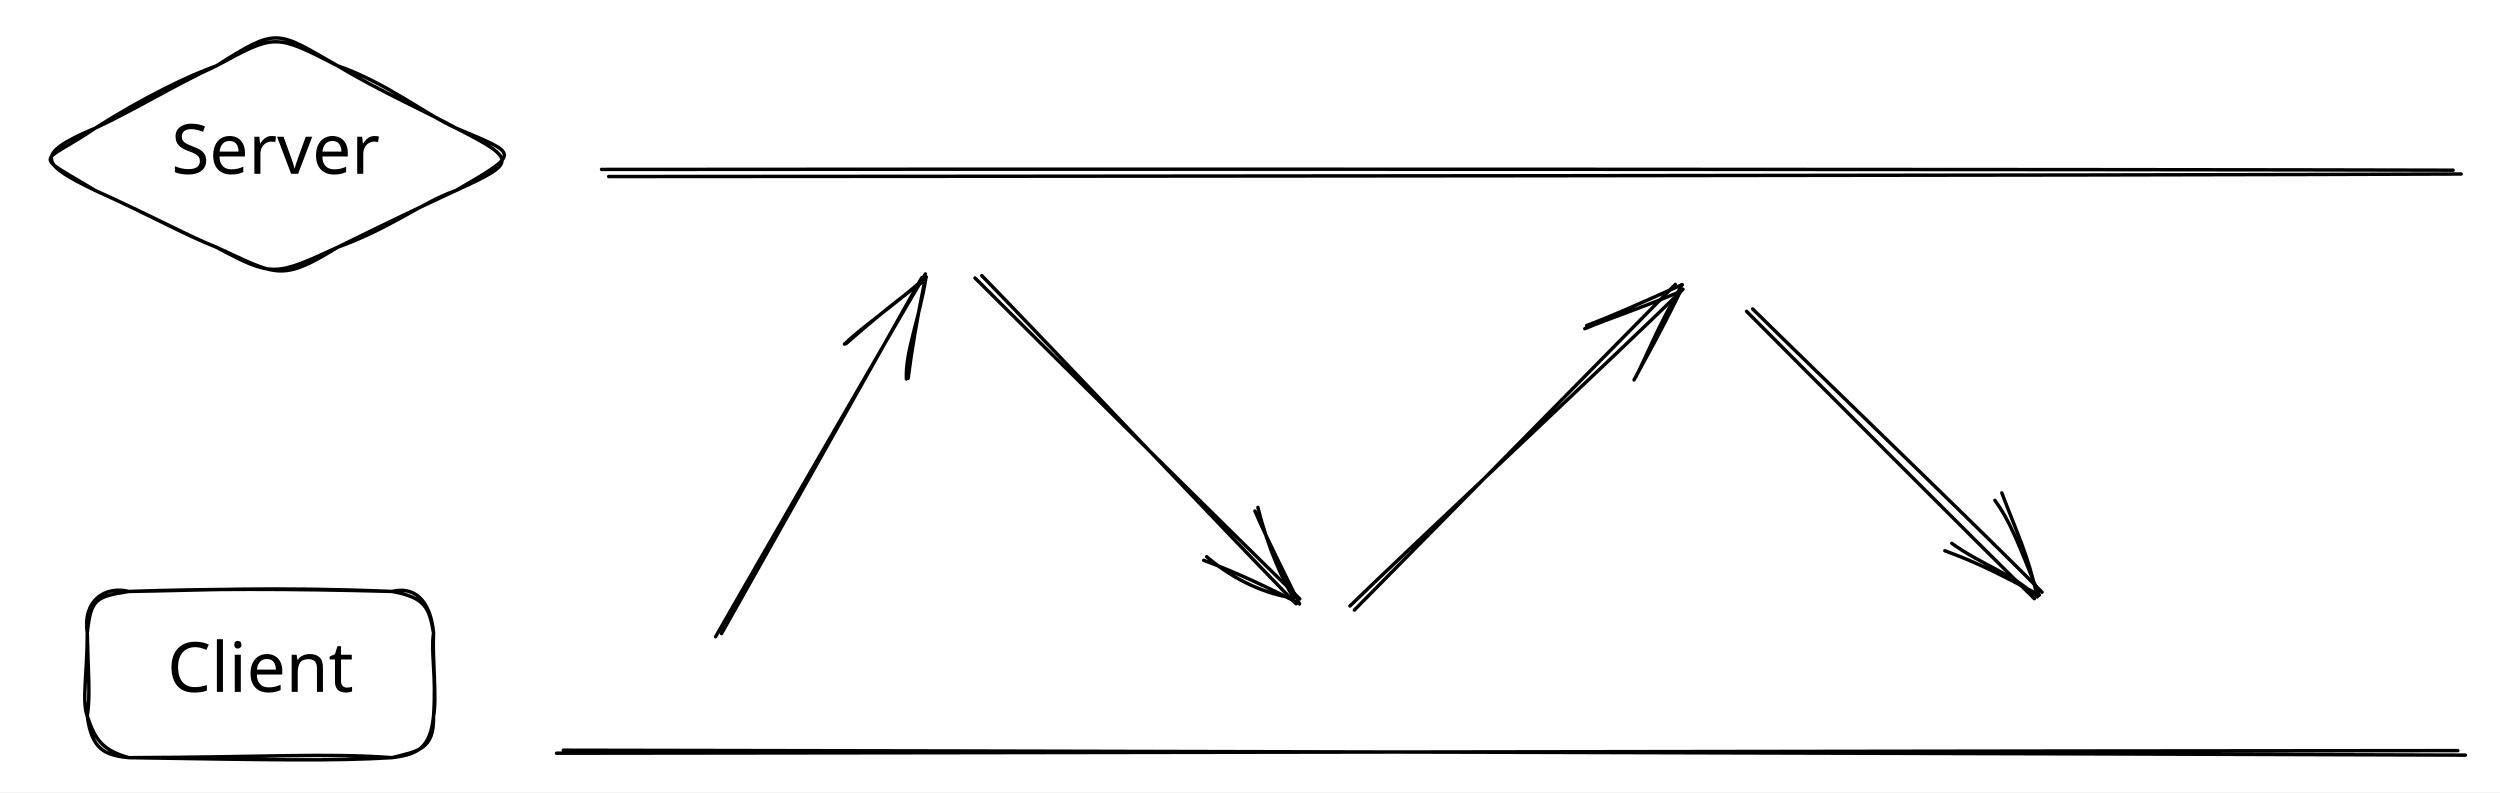
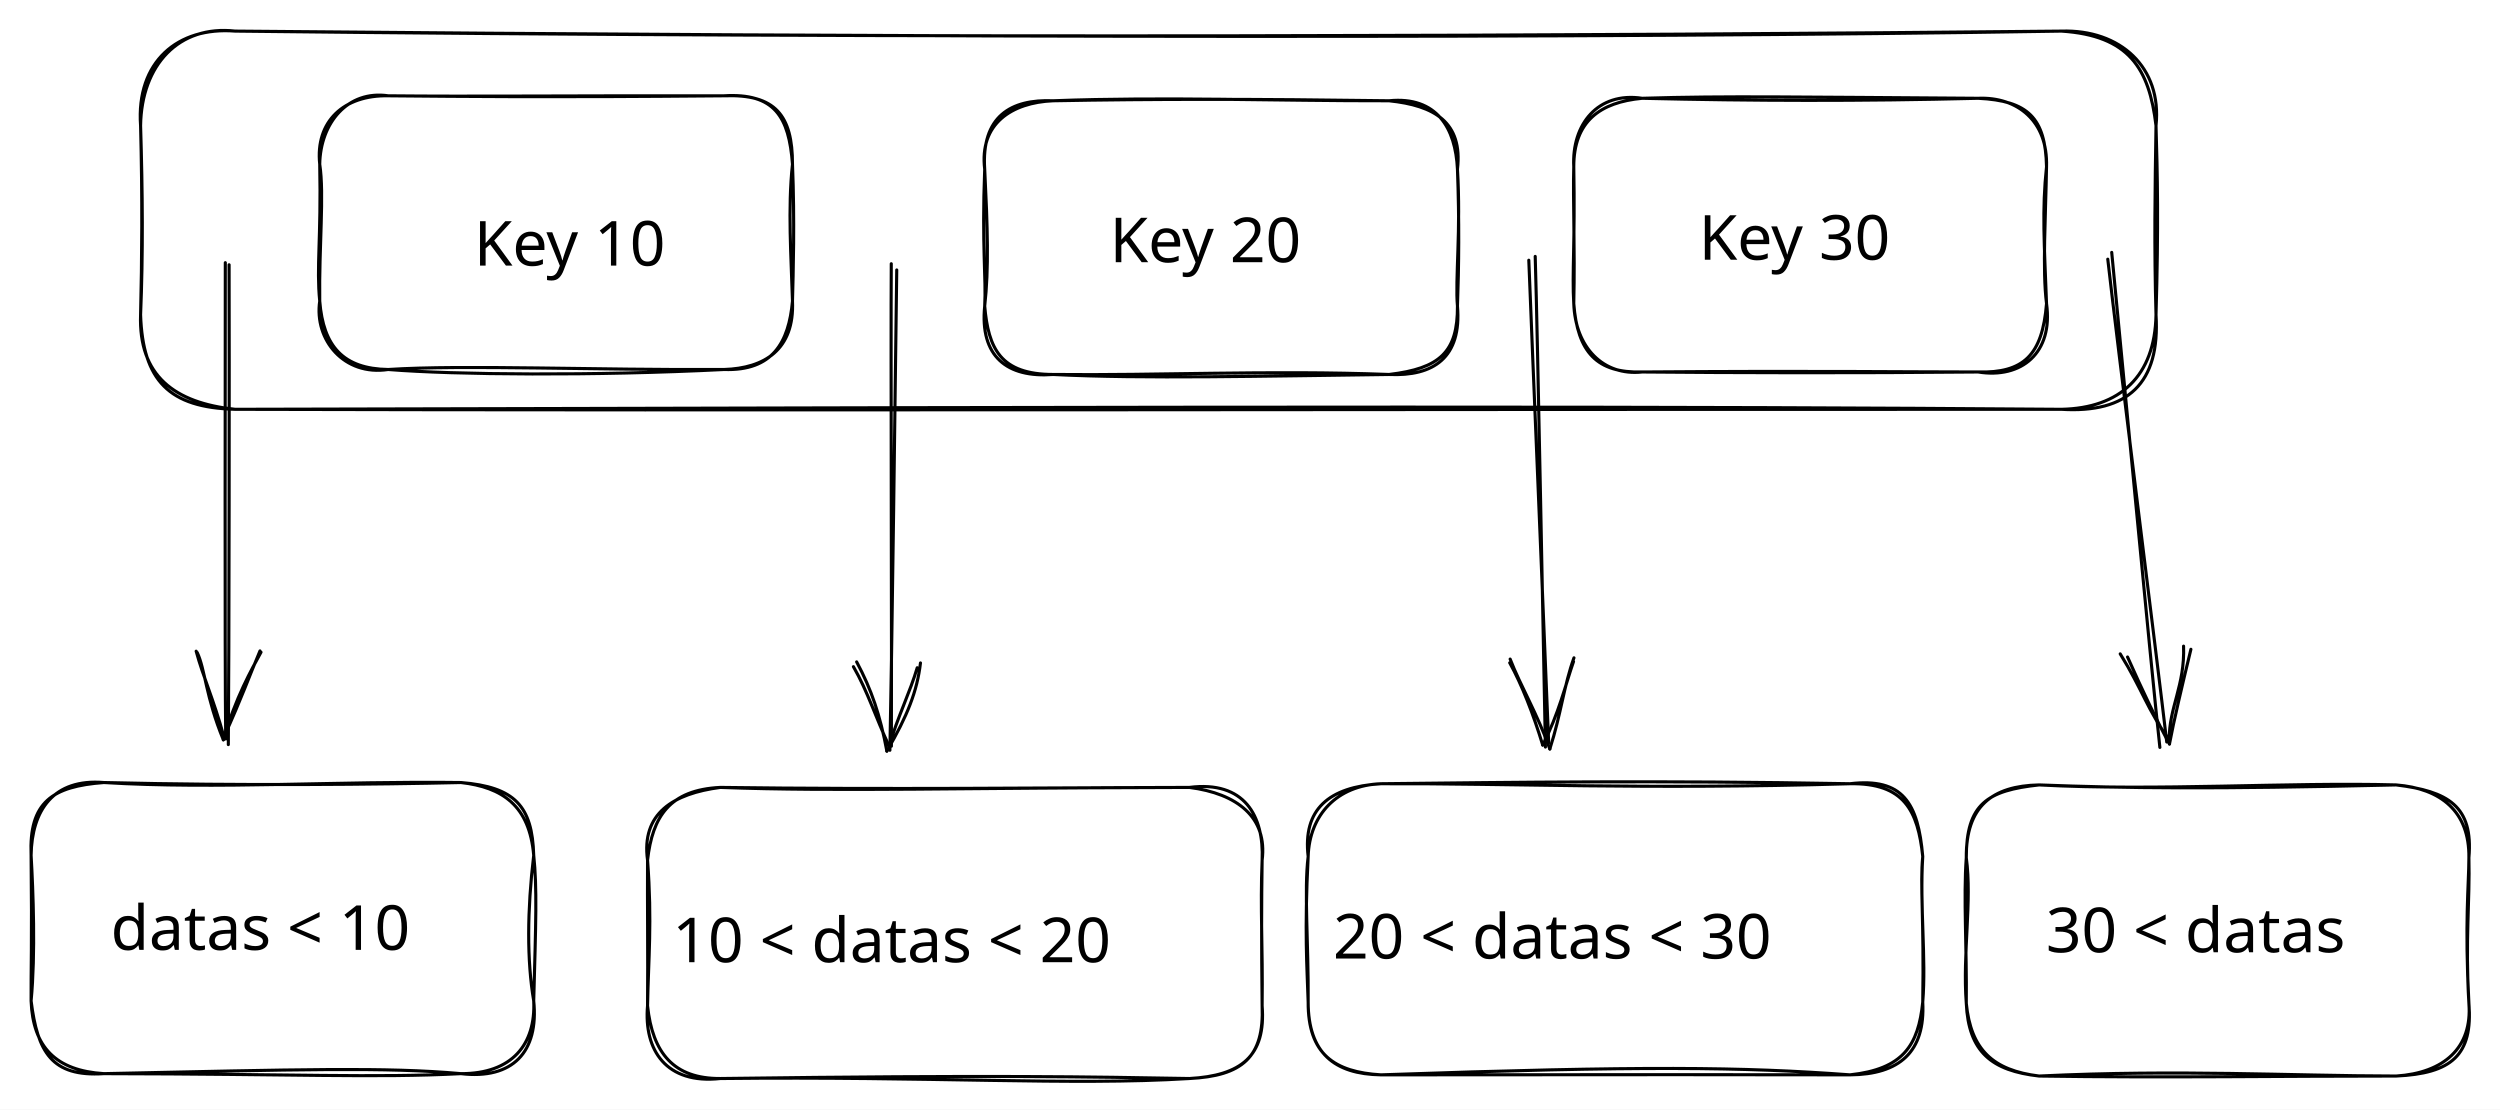
- <svg xmlns="http://www.w3.org/2000/svg" version="1.1" viewBox="0 0 721.959 228.8" width="721.959" height="228.8">
+ <svg xmlns="http://www.w3.org/2000/svg" version="1.1" viewBox="0 0 803.8 356.768" width="803.8" height="356.768">
  
-   eyJ2ZXJzaW9uIjoiMSIsImVuY29kaW5nIjoiYnN0cmluZyIsImNvbXByZXNzZWQiOnRydWUsImVuY29kZWQiOiJ4nO2aXVPbOFx1MDAxNIbv+Vx1MDAxNUx6W1J9f/SOhrDLdoF0w5ZOdzpcdTAwMWQnXHUwMDE2iYljXHUwMDFiW4SEXHUwMDBl/31lXHUwMDEzXCLbsSlZXHUwMDEymp3Bw0AsXHUwMDFkWcc676MjKfzY2d1t6FmkXHUwMDFh73dcdTAwMWJq2nd8z42dm8bbtHyi4sRcdTAwMGJcdTAwMDNThbL7JLyO+5nlUOsoef/unVx1MDAxM0XNgad7YThq9sPxfTPlq7FcbnRiXGb/Mfe7uz+y37mOYtXXTjDwVdYgq7J9QYjLpSdhkPVcdTAwMGKRpFx1MDAxY2NI6MLCS1x1MDAwZUx/Wrmm+sLxXHUwMDEzZWvSokZn/5gn7XNyLk+m6lTij+f6aGi7vfB8v6tn/v1bOf3hdZxzKtFxOFLnnquHae+l8kW7JDSjZlvF4fVgXHUwMDE4qCQptFx0I6fv6VlaXHUwMDA2wKL0flx1MDAxNN7v2pKpuSOSNLGUkmHMhVx1MDAwNFxm2fdNXHUwMDFmQFx1MDAwMG1cblx1MDAwMFx1MDAwMFx1MDAxNFx1MDAxOFx1MDAwMkqYLDnWXG79ME5cdTAwMWR7XHUwMDAzssu61nP6o4HxL3BcdTAwMTc2OnaCJHJiXHUwMDEzMWt38/DKOVeHylx1MDAxYlxmddq9sP2pbOBcdTAwMTFjXHUwMDA0cEStm2kn0ZGbaeBbfmRcdTAwMDJ3PjJcdTAwMGaisLLA85I7625q3y7LKS+pgqy0mtp3yGnAbbUuw3Fnysd/hlx1MDAwM9SejjiTrcbC7m7+yfp5XHUwMDFkuc69pCDjXHUwMDFjcEwopcDK0veCkalcZq5935aF/ZFV4U7uRZbkX/Azp3xZK3xhVC+JUf+TdV/9zluue1xuWVH3Rdmb2peRPWXLqkesrHpKpYTGWbiC6lx1MDAwYpJZkvc6XHUwMDE1aENcdTAwMWRcdTAwMDa6692mo41AofTQXHUwMDE5e/6sXHUwMDEwrUyaZnhavldcdTAwMTiZnpMo02c2XHSLgvW+71xyUvE2+qaBilx1MDAwYrrWnkkoXHUwMDBig7Hnuvkpv29cXHDMM+Ojp8zUYexccrzA8c+KXHUwMDFlPlxumus54zBwK7NcZmZ1sEHCXHUwMDE5gphK+GTakmTSPdZcdTAwMWZcdTAwMDP6OTl0h4CcqfZsuu20XHUwMDExLpso5Vx0IcBcdTAwMDGGpSyDXGJtplx1MDAxOEGKqMhw3FxcmsG1niz44yCbXHUwMDFhJFx1MDAxNpJcdTAwMTFB8FJcdTAwMTJcIlx1MDAxY1CzPHheXHUwMDBlQpvKQbODK3ny2+no+1fVO2BTl15cdTAwMWTrq1x1MDAxNXOQMPPjpnNcdTAwMTBcdTAwMDSkjlx1MDAwYjP/mHFH6OlJqPqlt1x1MDAxY1x1MDAwYlqbZjIqXHUwMDE4r5PquqlgZJmC5SxcdTAwMDRcclxulFx1MDAxMcz5y6ShXHUwMDE1Rfi8NNRV8SSfU14gXHL9ZCovp6G5h4+ylnlcXMFcdTAwMWGpTUGYYCbMdCafjFx1MDAxYeiekNvR0cVfXHUwMDFmXHUwMDEw6rXCXHUwMDFi5e65e9uOmpFtXHUwMDExplwiamJzbFFMa3peoFx1MDAwNsqkYUSJ2XqiVdZ7/ynDPMZcdTAwMWaDMjcjrcBfop1Yf/BcdTAwMDLXXHUwMDBiXHUwMDA25SYqcGtqfCfRrXA89rRxo1x1MDAxM3qBLltkz92P4/BmqFx1MDAxY7fiybV1Ufq4Ykq1n3bt+Gc3i8/f3lZa11x1MDAwNrTUeif/d1VgKS9cdTAwMTc+XHUwMDAwK5lgJldAa/AzYEfOp97ZLDra2/9cIr6O/z6Dt97wbOuBxaBJzCgjYkhYPpeg6KVyIyWyaaZHyalJSFx1MDAxMvOKXHUwMDA141x1MDAxMr9EUmCW9cji8yv4pVx1MDAwNuBXfpesa1x1MDAwM1pq/SR+ndTlyoyLyoWLTVx1MDAxZsZcXFx1MDAxMoBWIPi6N92b6S+dIJK/f+90ribkssu2nmDOmtyMs+BcXFwiM2vZVdT9XHUwMDExi2gyXHUwMDAzJuNcdTAwMTBcdTAwMGLza4NHLLIpqEBcdTAwMThgSkzIsVx1MDAxZPZcdTAwMDXAXHUwMDEw4Kahhkhm9lx1MDAxY4gynvNmflx1MDAwMsMkpMZg43u+R4lcdTAwMTb4f0x0mZX1Ql1cdTAwMTfk9Npbju+6MGe1XHUwMDA3qURcdTAwMTDDyCpcdTAwMGLrjyM8iPb3f2NcdTAwMDedky/H8jZsn05Otp1yTuEjXHUwMDBia1xmSUY5YCZcdTAwMDRcdTAwMTTSzVx1MDAxZOxIXFzsqGKZXW/y8OWCXHUwMDEwUlx1MDAxMPHML1x1MDAxN55cdDk3orFD/Fxuec6gNoCVlWtDvH4pXHUwMDBlXHUwMDExXHUwMDEzkq1wTNVWuodcdTAwMGUnV59cdTAwMGXh+Vx1MDAxZkCrSzZ2j7ZcdTAwMWRxwez9feqGhVx1MDAwM1JS8mStUKf9XGLCXHREXHUwMDEwgoq1d9FcdTAwMDSIpcNaszdcdTAwMDCEmJ9fupnmkHPrwCvVRXCrg5xee0vxXVx1MDAxN9a8foHOsKRU0tx/XHUwMDA3/IxrXHUwMDEy608oXHUwMDAxrc+n6HJcdTAwMDCR3z7El/62cy05eWSLjVx1MDAxMXmpLbbATZjGXHUwMDE4mtmU0MojsnqTOebCbCPM+u5cdTAwMTfnbspy24tXynNcdTAwMDa1XHUwMDAxrKysg3xn/vyGXHUwMDEzRV1tRn9cdTAwMTFFXHUwMDEzbs+dn/rbl2xMPHXzYVmOby6yKz1Mz0KdXHUwMDEyqjJJ3O3c/Vx1MDAwYlx1MDAxY1x1MDAxYe06In0=
+   eyJ2ZXJzaW9uIjoiMSIsImVuY29kaW5nIjoiYnN0cmluZyIsImNvbXByZXNzZWQiOnRydWUsImVuY29kZWQiOiJ4nN1ba1Piylx1MDAxNv3ur7A4X4ecfj+m7lx1MDAxN1+MOuqgeHD01ikrQoRIJFx1MDAxOVxiXCKemv9+d0eGXHUwMDA0QpCH8WRurFJIJ+lO91p7r713+8/W9nYpXHUwMDFjXHUwMDA1Tunzdsl5btie2+zZw9Inc/7J6fVdv1x1MDAwYk0k+t73XHUwMDA3vUZ0ZTtcZoP+5z//tIPAarnhne93rIb/+Hqb4zmPTjfsw4X/he/b2/9Ev1x1MDAxM1x1MDAxZPWcRmh3W55cdTAwMTPdXHUwMDEwNcV9MTl78szvRt1ixFx1MDAxMEGEaTG5wu3vQ3eh04Tme9vrO3GLOVU6vevcXFx+b4y8mmf/XHUwMDE4NMs35HBYjnu9dz2vXHUwMDE2jrzXl7JcdTAwMWLtQS8xpn7Y8zvOldtcZtum95nzk/v6PkxafFfPXHUwMDFmtNpdp9+fusdcdTAwMGbshlx1MDAxYo6it0CTs6+T8Hk7PvNsZltRiyCEMCFIXCKKXHSfNEdcdTAwMGZcdTAwMTDcXHUwMDEy0IxcdTAwMDRGlGMuyMzI9nzP75mR/YGiI1x1MDAxZdud3ei0YIDd5uSasGd3+4Hdg1x1MDAxNYuvXHUwMDFijt9ZMDU513bcVjs0/Vx1MDAxM5zZv1x1MDAxM61cdTAwMDTGXHUwMDAycVxma1x1MDAxNd9telxyjppcdTAwMTEo/k7OVbc5nqtfKIlxQsdnfsbjN9dcdTAwMWbM4iuJscTaPz626/fV6p5/1WO3x1fNOm+dupN3nFx1MDAwMqTd6/nD0qTl5/hTPNBB0LRfUYaFVJRwrVx1MDAxMKzOpN1zu1x1MDAxZGjsXHUwMDBlPC8+5zc6MTC3XHUwMDEyb7JcdTAwMWEhYDKzXHUwMDE4QaFccmst1NKEQI2Du5HaP3v2OnX8MsLqoKpcdTAwMGWLTlxiypClXHUwMDAwcEwpolJ0UMKiWmupXHUwMDA0lUJzmlx1MDAxYlx1MDAxYjAnaTYoNYt+RThTWCuWN/hcdTAwMTfBXHUwMDEzI430e8EzdJ7Ducjk2baaU4Kpkokpe1x1MDAwYpr+eT182T3Z2TnZuzy/4rtHXHUwMDE3ra9nhYemRlx1MDAxMfo0VVx1MDAxYawlY1PYJCQ/NFxullx1MDAwNmOCXHUwMDFhYzBcbqXBQiTt+NtgnILJSqhcdTAwMTNIXHUwMDExtlx1MDAwMurixfW7Yc19MfObsKrmbMV+dL3R1PpEcITp+eqMYIWSM9h3oM9cYn5q6upcdTAwMWTPbVx1MDAxOcCWPOd+XHUwMDFhyaFcdTAwMGKaZ9JcdTAwMWP6QdzagN5teFxc76g5+1x1MDAxNn7Pbbld27ucXHUwMDFlyUJcdTAwMTK9+pg5LOI4k0SEMPNDlyfRlVxmrodcdTAwMGZcdTAwMDNxp2vDZ7nz8HR/+2O38CTCeJHgIVxm5cZcIpBSilGGlVx1MDAwMuzCXHUwMDBmccp4XHUwMDBlsTBnUzSnKauPKVZcdTAwMTHR0FxuTEubfbKR2VeaaraK2U/Mq91cdTAwMGJ33W7T7bZmb3G6zYxcdTAwMTbP7od7/uOjXHUwMDFiwjCqvttccmeviJ67Y6DfduxcdTAwMTSP4MnJtlmOXHUwMDA05onTOi/+tFx1MDAxZIMo+jL5/PenuVeXXHUwMDE3LrU50otcdTAwMWM/cyv5dy1cdTAwMTnH6OzJXHTNmVx1MDAwNq1cZp4kXHUwMDA23ls079uiUqn17/jh3uGFXHUwMDEznldcdTAwMWNqd4pOc5LwQuZcdTAwMGWGZFx1MDAxNu3fXbqJzJhlwnFNLW50JOeKaypTrlx1MDAxNODBJcFI5Vx1MDAxZdUsZLjgXHTnlpOwo1x1MDAwYrBKXHTFmqzgksiXXY8/np3cXHUwMDFjf1x0TvnXL5Whi/Zcbo9VSadcdTAwMDEzjVxclmOUMc//pIVcdTAwMWSEfZhjStkqYcb6ylx1MDAwZVx0gelcbrDbTNlB73Z/+z9cdTAwMDVRd4nRrKfwwPpk80lqTVhSNrzFp/bN/Sn9Udu/v2tVhXqQI3F4c1F0PnHCLWaIXHUwMDAxqOVArpk4iWGLXHUwMDAz0lx1MDAwNMNMXHSuZH7ssoQmWCFccrJcdTAwMWFMXHUwMDE5SoB6XHUwMDA1sSexJIJcdTAwMGKxWYi/mdbToGTWXHUwMDBitpbWeokhj5O6XHUwMDExWUq7o/bo6vSi7p51XHUwMDFjclkpf7dl9SqRWSu17CBcbl+irFxyVlx1MDAxNCPOhIpdamRcdTAwMDFcdTAwMWFcdTAwMDPzimVkXHUwMDExLFx1MDAxNcFCIGHkXHUwMDE5Ts3Kb6Uys1x1MDAwMWaOfCUm5tl+m2qMXGKlYnk7s3iVXHUwMDBiamdcdTAwMThcdTAwMTNcdTAwMTY2XHUwMDEzLDRcdTAwMDN6kFimvCpOZUmgj1x1MDAxNJRzoXSikvDuhkbLzVx1MDAxNSdAhVx1MDAwMVTyV5yTe+bk0Vx1MDAxN/ubKXSukUdf1YqtpWfBXFxnXHUwMDEzg4KkJkosXHUwMDFmfLlVXa0+4Fxu2aeHiO1cXPjDgJ1cdTAwMTaeXHUwMDE4YHlcZjHAaVFcdTAwMTBzXGbNKlphaVhcdTAwMTKuXHUwMDEw4yDyZ1x1MDAwN/aOxJDL6VtuSEo4Jitgf319S8FcdTAwMWGIXHUwMDE1YLiZvsVcYuTkL1lJXG4hcmeHtL5cdTAwMTdcIlx1MDAwYqpcdTAwMDKmLIhcdTAwMTlDy3uhYPR06YZcdTAwMGb62GaP3y/qJ99C/PRSdLJxINt8y/5asZJWwkXhZFx06d8pWXFCXHUwMDA1NyTI288s9Fx1MDAwNFxck9wzXHUwMDFiWIkscDKiMVx1MDAwMJQsX0x9ON6rX5/SwVNlxyf46ctTQ3aDwmNTs+xiKiHY0tBcYtpcdTAwMTWDi8gxIyfnXHUwMDA0XvOyXHUwMDFjSJo0xyrAXFzfXHQwpfkqNf3NnIApXHUwMDFhXHUwMDE1w/aPR7K+yacok1VcdTAwMTDaY7ZKXHUwMDA1S9Z37e7gaI9dd1x1MDAxOLvd21x1MDAwYoa77l9FJ5WcKfxcdTAwMWFcdTAwMTNvUttEMsFcdTAwMTVB//qmXHUwMDA0rFx1MDAwNUVcblTuZuWpXHJDXHR9M9hcdTAwMGaq/s2gglx1MDAxYpJcdTAwMTL3/GW/3l0ulPi06Lk5b/UhnK1iXHUwMDE21nJMhPIsXG5hQFx1MDAxMVx1MDAxOOZknPTmXoqGd3R5zNvXrVx1MDAxM9a7OqLll87Lj8KTSLGINIBcZqOKZNo1wTOQXCJUXHUwMDAzq5BmuXFKzqFU2jdR40C11Fx1MDAxZlx1MDAxM6BAoPyBXHR441x1MDAxMWhhfFx1MDAxM1038U6yXHUwMDBiWVxuUURcdTAwMDSWy+8lXWy8isopoi1pXCJcdTAwMTHCKcNSy2lOUW1BhIKpxFx1MDAwNNCcZz5MWFx1MDAxNElcdTAwMDV6jkNQJGBIaYphzqNcdTAwMTSFwlx1MDAxMIwzTnFqY6mQXHUwMDE4XHUwMDA2SslmTmzDvLtEKJHMWz/vnpVdXyyAtuPUOdhDQU16UDCKKVx1MDAwMT+VuGicgmfTMlx1MDAwNKfffamM/33Nrlx1MDAxZoxcdTAwMWWvW9f18rmLrqvlfvnrvDGVkVx1MDAwNZabKlwihURcdTAwMTgpXHUwMDA0s5ZcdTAwMWVVqjCQXHUwMDFh1e+U88+EtjnSoI5cdTAwMWa3lfy7Xq5cdTAwMDVn71xyhkh2tb3Bi1x1MDAxN7mgXHUwMDA2XHUwMDBlcFx1MDAxZKVaXHUwMDA0okRipqZ1uNli8kFcdTAwMDbuXVx1MDAxMv6mZoTY76vSl1DTYFx1MDAxN1TuXHT/5P6UWV5ITjRY8OXF9POO+FY/dDqqemJ/e7q5vFV/XHJ04XkhRIQ1cFx1MDAwYkhzmYhAX9P93JLAXHUwMDBirFx1MDAxNMRcdTAwMTUqz3S/WkpMXHUwMDAzXHUwMDFmMFx1MDAxMcnkW55iWlIu1tomuZaYJsnUejFU9eyQ1pPXOLGhLyWvjWPXKyRTXHUwMDE3x/BcdTAwMDVlmcZcIjL6XHUwMDFjRI828eCMvJbRtlx1MDAxNkpcdTAwMDU1WihH5yNcIpWvJISj4PKFnrutJdNB/XI/IFx1MDAxNM3/jmxYXHUwMDA32FBfgzVaL9J9b31dXHUwMDA2ga1AnEpwXHUwMDE5XHUwMDAwZ0ZVWspcdTAwMTI0vf7rXG7sg9bg8KZ3cfOtfFCj58c9d1C5XHUwMDFkZlx0bFx1MDAwMJOWjDJTXHUwMDFmlShWeP+vXHUwMDAyO1x1MDAxYt1Ra1xu1++psJNcdTAwMTWSXHUwMDE5XHUwMDFiJySnVCO0vI1bvMpcdTAwMDW1cUqijFxc9i+F/UFcdTAwMWJcdTAwMDfeY1x1MDAwZjcz6Vx1MDAwM8zzr3QuXHUwMDEy2L/Rf6Zm1lFJdlx1MDAxZFVLSVx1MDAwNWPL0+Ls0Dvx9o8u79xa9cvD1bBy2O5WXHUwMDBiT1x1MDAwYs0jI0uNloRfeppcdTAwMTaMRjvNXHUwMDE4V1Rh0Nn5ZasxWUphY3BcdTAwMDSUcYI/ppZcbiFcdTAwMTb6uFoqnejZXCKo68RoXsm1NWZsyVx1MDAwZYJaXGIzNbEqsFx1MDAwNm5z/LrxM0tPrjPcTePgj/voME+NXGJrqOFEJurn1s//XHUwMDAxoztcdTAwMTNcdTAwMGYifQ==
  <defs>
    <style class="style-fonts">
      @font-face {
        font-family: "Virgil";
        src: url("https://unpkg.com/@excalidraw/excalidraw@0.14.2/dist/excalidraw-assets/Virgil.woff2");
      }
      @font-face {
        font-family: "Cascadia";
        src: url("https://unpkg.com/@excalidraw/excalidraw@0.14.2/dist/excalidraw-assets/Cascadia.woff2");
      }
    </style>
  </defs>
-   <rect x="0" y="0" width="721.959" height="228.8" fill="#ffffff" />
-   <g stroke-linecap="round" transform="translate(25.19995 170.8) rotate(0 50 24)">
-     <path d="M12 0 M12 0 C33.45 -0.32, 52.6 -1.44, 88 0 M12 0 C34.57 -0.78, 57.49 -0.83, 88 0 M88 0 C95.79 -1.83, 99.33 4.4, 100 12 M88 0 C97.71 1.77, 98.75 4.79, 100 12 M100 12 C99.61 19.25, 101.02 30.95, 100 36 M100 12 C99.13 17.92, 100.86 23.8, 100 36 M100 36 C99.04 45.38, 95.3 47.07, 88 48 M100 36 C100.24 45.82, 95.36 46.11, 88 48 M88 48 C68.79 46.6, 51.83 47.87, 12 48 M88 48 C70.78 49.01, 54.44 48.66, 12 48 M12 48 C4.91 47.31, 1.28 45.51, 0 36 M12 48 C4.48 45.87, 2.28 42.9, 0 36 M0 36 C-1.62 31.55, 0 24.01, 0 12 M0 36 C0.95 29.88, 0.22 23.3, 0 12 M0 12 C-1.36 2.57, 5.12 -1.69, 12 0 M0 12 C1.05 2.25, 2.36 1.52, 12 0" stroke="#000000" stroke-width="1" fill="none" />
+   <rect x="0" y="0" width="803.8" height="356.768" fill="#ffffff" />
+   <g stroke-linecap="round" transform="translate(45.20001 10) rotate(0 324 60.8)">
+     <path d="M30.4 0 M30.4 0 C250.51 2.55, 471.18 1.48, 617.6 0 M30.4 0 C248.92 2.03, 466.84 2.48, 617.6 0 M617.6 0 C636.52 -0.59, 649.99 11.68, 648 30.4 M617.6 0 C639.3 1.42, 645.8 11.93, 648 30.4 M648 30.4 C647.67 51.12, 647.39 69.38, 648 91.2 M648 30.4 C648.46 45.73, 648.85 62.39, 648 91.2 M648 91.2 C647.65 111, 636.39 121.23, 617.6 121.6 M648 91.2 C649.39 113.34, 638.86 122.91, 617.6 121.6 M617.6 121.6 C406.24 121.54, 195.69 122.06, 30.4 121.6 M617.6 121.6 C494.51 120.64, 371.69 120.68, 30.4 121.6 M30.4 121.6 C9.15 121.06, 0.72 112.42, 0 91.2 M30.4 121.6 C10.85 119.57, -0.69 110.74, 0 91.2 M0 91.2 C0.43 73.46, 0.6 53.54, 0 30.4 M0 91.2 C0.82 71.6, 0.66 51.89, 0 30.4 M0 30.4 C-1.48 9.8, 11.98 -1.47, 30.4 0 M0 30.4 C0.31 10.74, 12.38 -2.02, 30.4 0" stroke="#000000" stroke-width="1" fill="none" />
  </g>
-   <g transform="translate(47.19995 181.8) rotate(0 28 13)">
-     <text x="28" y="18" font-family="Virgil, Segoe UI Emoji" font-size="20px" fill="#000000" text-anchor="middle" style="white-space: pre;" direction="ltr">Client</text>
+   <g stroke-linecap="round" transform="translate(102.8 30.79997) rotate(0 76 44)">
+     <path d="M22 0 M22 0 C48.07 0.22, 72 0.53, 130 0 M22 0 C49.64 0.29, 78.46 -0.07, 130 0 M130 0 C146.54 -0.64, 152.01 6.32, 152 22 M130 0 C146.21 -0.96, 150.87 6.71, 152 22 M152 22 C150.45 36.19, 151.58 51.8, 152 66 M152 22 C152.74 40.06, 152.23 57.19, 152 66 M152 66 C150.83 79.29, 145.59 88.54, 130 88 M152 66 C152.69 81.66, 142.96 87.61, 130 88 M130 88 C88.13 90.1, 43.45 89.72, 22 88 M130 88 C89.03 88.25, 46.38 86.43, 22 88 M22 88 C7.62 87.8, 1.14 80.62, 0 66 M22 88 C7.86 90.16, -1.83 78.52, 0 66 M0 66 C-0.25 48.42, 1.5 31.75, 0 22 M0 66 C-1.11 54.89, 0.49 46.08, 0 22 M0 22 C-1.47 8.21, 7.76 -0.28, 22 0 M0 22 C0.22 8.7, 9.03 -1.89, 22 0" stroke="#000000" stroke-width="1" fill="none" />
  </g>
-   <g stroke-linecap="round" transform="translate(10 10) rotate(0 69.60001 35.2)">
-     <path d="M87.5 9 M87.5 9 C101.48 13.81, 113.24 23.26, 121.7 27 M87.5 9 C99.56 16.33, 114.12 22.74, 121.7 27 M121.7 27 C139.76 36.17, 139.01 37.06, 121.7 45 M121.7 27 C139.66 34.64, 140.89 33.82, 121.7 45 M121.7 45 C112.09 48.32, 102.92 55.86, 87.5 61.4 M121.7 45 C112.93 49.07, 105.89 52.35, 87.5 61.4 M87.5 61.4 C71.01 71.61, 69.87 69.34, 52.5 61.4 M87.5 61.4 C69.44 69.71, 68.76 70.11, 52.5 61.4 M52.5 61.4 C42.91 57.64, 32.94 51.91, 17.5 45 M52.5 61.4 C44.88 58.4, 36.55 53.66, 17.5 45 M17.5 45 C1.59 37.35, -0.33 34.54, 17.5 27 M17.5 45 C-1.14 33.76, 1.57 37.87, 17.5 27 M17.5 27 C31.68 18, 44.42 11.9, 52.5 9 M17.5 27 C29.16 21.6, 40.65 14.41, 52.5 9 M52.5 9 C69.54 -0.2, 69.38 -0.29, 87.5 9 M52.5 9 C70.34 -2.3, 69.74 -1.13, 87.5 9" stroke="#000000" stroke-width="1" fill="none" />
-   </g>
-   <g transform="translate(47.60001 32.2) rotate(0 32 13)">
-     <text x="32" y="18" font-family="Virgil, Segoe UI Emoji" font-size="20px" fill="#000000" text-anchor="middle" style="white-space: pre;" direction="ltr">Server</text>
+   <g transform="translate(152.4 67.39999) rotate(0 32 12.5)">
+     <text x="0" y="18" font-family="Virgil, Segoe UI Emoji" font-size="20px" fill="#000000" text-anchor="start" style="white-space: pre;" direction="ltr">Key 10</text>
  </g>
  <g stroke-linecap="round">
-     <g transform="translate(174 49.99998) rotate(0 267.6 0)">
-       <path d="M-0.28 -1.07 C88.73 -1.23, 445.35 -1.12, 534.42 -0.85 M1.77 0.98 C91.14 0.94, 447.6 0.66, 536.73 0.25" stroke="#000000" stroke-width="1" fill="none" />
+     <g transform="translate(73.20001 84.39999) rotate(0 -2.842170943040401e-14 77.2)">
+       <path d="M0.46 0.73 C0.56 26.57, 0.47 129.54, 0.21 155 M-0.76 0.06 C-0.76 25.56, -0.96 127.48, -0.63 153.19" stroke="#000000" stroke-width="1" fill="none" />
+     </g>
+     <g transform="translate(73.20001 84.39999) rotate(0 -2.842170943040401e-14 77.2)">
+       <path d="M-9.8 125.39 C-7.25 130.68, -7.03 139.82, -1.39 153.47 M-10.13 124.97 C-7.89 133.3, -4.6 140.13, -1.19 152.54" stroke="#000000" stroke-width="1" fill="none" />
+     </g>
+     <g transform="translate(73.20001 84.39999) rotate(0 -2.842170943040401e-14 77.2)">
+       <path d="M10.72 125.3 C7.78 130.7, 2.53 139.86, -1.39 153.47 M10.39 124.88 C6.94 133.03, 4.56 139.88, -1.19 152.54" stroke="#000000" stroke-width="1" fill="none" />
    </g>
  </g>
  <mask />
+   <g stroke-linecap="round" transform="translate(10 251.6) rotate(0 80.8 46.79999)">
+     <path d="M23.4 0 M23.4 0 C59.7 2.2, 99.36 -0.54, 138.2 0 M23.4 0 C68.38 1.09, 112.02 0.61, 138.2 0 M138.2 0 C155.59 1.41, 161.14 7.58, 161.6 23.4 M138.2 0 C151.53 1.5, 160.24 7.43, 161.6 23.4 M161.6 23.4 C159.49 41.11, 159.4 57.29, 161.6 70.2 M161.6 23.4 C162.71 33.91, 162.29 44.88, 161.6 70.2 M161.6 70.2 C162.29 84.22, 154.58 93.67, 138.2 93.6 M161.6 70.2 C163.29 86.69, 154.76 95.57, 138.2 93.6 M138.2 93.6 C114.18 91.44, 86.36 92.26, 23.4 93.6 M138.2 93.6 C110.59 95.02, 84.89 93.7, 23.4 93.6 M23.4 93.6 C7.97 92.65, 0.57 85.08, 0 70.2 M23.4 93.6 C6.56 94.7, 2.07 86.66, 0 70.2 M0 70.2 C1.46 55.04, 0.65 34.76, 0 23.4 M0 70.2 C-0.07 61.01, 0.31 51.2, 0 23.4 M0 23.4 C0.24 8.86, 7.19 -1.34, 23.4 0 M0 23.4 C-0.74 6.2, 6.89 1.23, 23.4 0" stroke="#000000" stroke-width="1" fill="none" />
+   </g>
+   <g transform="translate(35.60001 287.4) rotate(0 57 12.5)">
+     <text x="0" y="18" font-family="Virgil, Segoe UI Emoji" font-size="20px" fill="#000000" text-anchor="start" style="white-space: pre;" direction="ltr">datas &lt; 10</text>
+   </g>
  <g stroke-linecap="round">
-     <g transform="translate(161.2 217.2) rotate(0 274.8 0)">
-       <path d="M-0.47 0.32 C90.8 0.26, 457.09 -0.43, 548.58 -0.44 M1.48 -0.55 C93.04 -0.45, 459.22 0.49, 550.76 0.87" stroke="#000000" stroke-width="1" fill="none" />
+     <g transform="translate(287.4 85.96786) rotate(0 -0.8460905 77.2)">
+       <path d="M-0.84 -1.17 C-1.03 24.39, -0.65 128.16, -0.8 153.95 M0.92 0.83 C0.62 26.51, -0.71 129.65, -1.28 155.26" stroke="#000000" stroke-width="1" fill="none" />
+     </g>
+     <g transform="translate(287.4 85.96786) rotate(0 -0.8460905 77.2)">
+       <path d="M-13.01 128.38 C-8.45 136.26, -5.84 144.79, -1.53 153.92 M-11.97 126.84 C-7.17 135.81, -4.43 143.9, -2.26 155.53" stroke="#000000" stroke-width="1" fill="none" />
+     </g>
+     <g transform="translate(287.4 85.96786) rotate(0 -0.8460905 77.2)">
+       <path d="M7.5 128.73 C5.29 136.35, 1.12 144.77, -1.53 153.92 M8.55 127.18 C7.5 136.17, 4.39 144.16, -2.26 155.53" stroke="#000000" stroke-width="1" fill="none" />
    </g>
  </g>
  <mask />
+   <g stroke-linecap="round" transform="translate(208.2 253.1679) rotate(0 98.8 46.79999)">
+     <path d="M23.4 0 M23.4 0 C77.18 0.72, 127.92 0.1, 174.2 0 M23.4 0 C61.65 1.41, 100.72 0.1, 174.2 0 M174.2 0 C189.68 1.99, 199.37 9.68, 197.6 23.4 M174.2 0 C191.88 -2.26, 198.24 9.09, 197.6 23.4 M197.6 23.4 C196.94 39.04, 197.85 50.7, 197.6 70.2 M197.6 23.4 C197.39 37.68, 197.37 49.26, 197.6 70.2 M197.6 70.2 C198.3 86.77, 191.21 92.78, 174.2 93.6 M197.6 70.2 C198.88 86.42, 190.83 92.7, 174.2 93.6 M174.2 93.6 C135.71 95.96, 92.16 92.83, 23.4 93.6 M174.2 93.6 C142.53 93.06, 111.83 92.43, 23.4 93.6 M23.4 93.6 C6.06 95.51, -1.26 84.53, 0 70.2 M23.4 93.6 C8.47 93.7, 1.56 85.41, 0 70.2 M0 70.2 C0.26 55.4, 1.51 43.33, 0 23.4 M0 70.2 C0.15 53.85, -0.09 37.33, 0 23.4 M0 23.4 C1.57 9.37, 7.07 0.8, 23.4 0 M0 23.4 C-2.08 8.33, 8.26 1.99, 23.4 0" stroke="#000000" stroke-width="1" fill="none" />
+   </g>
+   <g transform="translate(216.2 291.3679) rotate(0 87 12.5)">
+     <text x="0" y="18" font-family="Virgil, Segoe UI Emoji" font-size="20px" fill="#000000" text-anchor="start" style="white-space: pre;" direction="ltr">10 &lt; datas &lt; 20</text>
+   </g>
+   <g stroke-linecap="round" transform="translate(316.6 32.39996) rotate(0 76 44)">
+     <path d="M22 0 M22 0 C57.93 -1.36, 93.75 0.06, 130 0 M22 0 C54.72 -0.61, 86.3 -0.6, 130 0 M130 0 C145.37 -1.53, 151.38 8.8, 152 22 M130 0 C144.6 1.51, 153.76 6.88, 152 22 M152 22 C153.16 41.05, 151.23 57.78, 152 66 M152 22 C152.62 38.68, 152.47 53.21, 152 66 M152 66 C153.42 82.61, 144.29 88.66, 130 88 M152 66 C152.1 80.78, 146.37 86.07, 130 88 M130 88 C91.26 86.55, 55.63 88.39, 22 88 M130 88 C89.88 88.49, 51.1 89.48, 22 88 M22 88 C7.17 89.14, -1.64 82.2, 0 66 M22 88 C5.06 88, 1.17 79.66, 0 66 M0 66 C1.37 53.94, 0.93 40.73, 0 22 M0 66 C0.51 57.19, -0.96 46.84, 0 22 M0 22 C-1.79 7.37, 8.68 0.56, 22 0 M0 22 C-1.13 5.05, 8.37 -0.58, 22 0" stroke="#000000" stroke-width="1" fill="none" />
+   </g>
+   <g transform="translate(356.8 66.30002) rotate(0 36.5 12.5)">
+     <text x="0" y="18" font-family="Virgil, Segoe UI Emoji" font-size="20px" fill="#000000" text-anchor="start" style="white-space: pre;" direction="ltr">Key 20</text>
+   </g>
+   <g stroke-linecap="round" transform="translate(506 31.60002) rotate(0 76 44)">
+     <path d="M22 0 M22 0 C49.21 -0.83, 71.91 -0.37, 130 0 M22 0 C57.96 0.84, 91.48 0.95, 130 0 M130 0 C146.1 0.77, 151.66 6.3, 152 22 M130 0 C142.67 -0.54, 152.47 7.35, 152 22 M152 22 C150.51 35.99, 151.28 46.69, 152 66 M152 22 C151.75 37.75, 150.62 55.13, 152 66 M152 66 C150.67 82.65, 144.59 88.4, 130 88 M152 66 C154.22 81.86, 143.95 90.27, 130 88 M130 88 C90.46 88.38, 51.68 88.27, 22 88 M130 88 C104.92 87.99, 78.62 87.58, 22 88 M22 88 C7.43 88.41, 1.17 81.68, 0 66 M22 88 C9.5 89.36, 0.49 80.1, 0 66 M0 66 C0.42 47.79, -0.32 32.93, 0 22 M0 66 C-0.6 56.31, 0.45 46.38, 0 22 M0 22 C-0.01 7.38, 8.5 1.27, 22 0 M0 22 C-0.7 8.41, 7.71 -2.17, 22 0" stroke="#000000" stroke-width="1" fill="none" />
+   </g>
+   <g transform="translate(546.2001 65.50008) rotate(0 36 12.5)">
+     <text x="0" y="18" font-family="Virgil, Segoe UI Emoji" font-size="20px" fill="#000000" text-anchor="start" style="white-space: pre;" direction="ltr">Key 30</text>
+   </g>
  <g stroke-linecap="round">
-     <g transform="translate(207.6 183.6001) rotate(0 29.92912 -51.83875)">
-       <path d="M-0.94 0.27 C9 -17.13, 49.46 -87.31, 59.64 -104.5 M0.76 -0.63 C10.53 -17.89, 48.79 -86.03, 58.58 -103.4" stroke="#000000" stroke-width="1" fill="none" />
+     <g transform="translate(491.8 83.98513) rotate(0 3.15391 77.59999)">
+       <path d="M-0.26 -0.32 C0.73 25.53, 5.09 128.78, 6.13 154.85 M1.8 -1.54 C2.6 24.51, 4.55 130.24, 5.08 156.21" stroke="#000000" stroke-width="1" fill="none" />
    </g>
-     <g transform="translate(207.6 183.6001) rotate(0 29.92912 -51.83875)">
-       <path d="M54.16 -74.16 C53.8 -82.13, 57.93 -91.47, 59.83 -103.63 M54.65 -74.34 C55.71 -82.5, 57.11 -90.89, 59.5 -102.72" stroke="#000000" stroke-width="1" fill="none" />
+     <g transform="translate(491.8 83.98513) rotate(0 3.15391 77.59999)">
+       <path d="M-6.26 127.92 C-2.95 136.47, 2.59 145.73, 6.5 156.83 M-6.4 129.12 C-2.57 135.98, 1.3 145.92, 4.21 155.56" stroke="#000000" stroke-width="1" fill="none" />
    </g>
-     <g transform="translate(207.6 183.6001) rotate(0 29.92912 -51.83875)">
-       <path d="M36.27 -84.22 C41.22 -89.06, 50.67 -95.42, 59.83 -103.63 M36.77 -84.4 C42.75 -89.61, 49.13 -95.19, 59.5 -102.72" stroke="#000000" stroke-width="1" fill="none" />
+     <g transform="translate(491.8 83.98513) rotate(0 3.15391 77.59999)">
+       <path d="M14.26 127.52 C11.09 136.15, 10.14 145.54, 6.5 156.83 M14.12 128.72 C11.68 135.72, 9.28 145.79, 4.21 155.56" stroke="#000000" stroke-width="1" fill="none" />
    </g>
  </g>
  <mask />
+   <g stroke-linecap="round" transform="translate(420.6 251.9851) rotate(0 98.8 46.79999)">
+     <path d="M23.4 0 M23.4 0 C65.32 -0.18, 107.24 1.95, 174.2 0 M23.4 0 C67.22 -0.46, 111.03 -1.14, 174.2 0 M174.2 0 C191.6 -0.3, 196.04 8.65, 197.6 23.4 M174.2 0 C191.2 -2.02, 196.13 6.17, 197.6 23.4 M197.6 23.4 C196.6 39.59, 198.76 56.14, 197.6 70.2 M197.6 23.4 C196.7 32.56, 198.05 43.16, 197.6 70.2 M197.6 70.2 C198.46 86.23, 190.12 93.49, 174.2 93.6 M197.6 70.2 C196.2 84.07, 191.31 91.79, 174.2 93.6 M174.2 93.6 C139.72 91.05, 107.73 90.67, 23.4 93.6 M174.2 93.6 C141.4 93.52, 108.48 93.52, 23.4 93.6 M23.4 93.6 C8.48 92.72, -0.09 86.99, 0 70.2 M23.4 93.6 C8.37 93.37, 0.02 86.52, 0 70.2 M0 70.2 C0.14 51, -1.36 34.37, 0 23.4 M0 70.2 C-0.36 58.85, -1.23 47.73, 0 23.4 M0 23.4 C-1.77 8.33, 6.48 1.01, 23.4 0 M0 23.4 C0.41 10.01, 9.31 0.5, 23.4 0" stroke="#000000" stroke-width="1" fill="none" />
+   </g>
+   <g transform="translate(428.5999 290.1851) rotate(0 91 12.5)">
+     <text x="0" y="18" font-family="Virgil, Segoe UI Emoji" font-size="20px" fill="#000000" text-anchor="start" style="white-space: pre;" direction="ltr">20 &lt; datas &lt; 30</text>
+   </g>
  <g stroke-linecap="round">
-     <g transform="translate(282 79.59999) rotate(0 46.8 46.8)">
-       <path d="M-0.44 0.68 C15.01 16.1, 77.5 77.92, 93.36 93.36 M1.53 -0.01 C16.74 15.53, 76.79 79.02, 92.28 94.76" stroke="#000000" stroke-width="1" fill="none" />
+     <g transform="translate(678.6001 81.96783) rotate(0 8.399994 78.8)">
+       <path d="M0.36 -0.82 C2.93 25.48, 12.97 132.11, 15.84 158.34 M-0.91 1.36 C1.99 27.27, 15.03 130.61, 18.05 156.6" stroke="#000000" stroke-width="1" fill="none" />
    </g>
-     <g transform="translate(282 79.59999) rotate(0 46.8 46.8)">
-       <path d="M66.47 81.17 C74.63 88.2, 84.15 92.14, 91.54 93.05 M65.61 82.21 C74.76 85.58, 85.48 90.61, 93.25 94.77" stroke="#000000" stroke-width="1" fill="none" />
+     <g transform="translate(678.6001 81.96783) rotate(0 8.399994 78.8)">
+       <path d="M3.09 128.26 C10.33 139.97, 11.89 146.43, 18.86 155.85 M5.45 129.27 C10.25 140.06, 15.17 150.43, 18.93 157.24" stroke="#000000" stroke-width="1" fill="none" />
    </g>
-     <g transform="translate(282 79.59999) rotate(0 46.8 46.8)">
-       <path d="M81.26 66.93 C84.24 78.98, 88.49 88, 91.54 93.05 M80.4 67.98 C84.13 76.55, 89.38 86.85, 93.25 94.77" stroke="#000000" stroke-width="1" fill="none" />
+     <g transform="translate(678.6001 81.96783) rotate(0 8.399994 78.8)">
+       <path d="M23.46 125.78 C23.93 138.38, 18.71 145.67, 18.86 155.85 M25.82 126.79 C23.04 138.33, 20.36 149.62, 18.93 157.24" stroke="#000000" stroke-width="1" fill="none" />
    </g>
  </g>
  <mask />
-   <g stroke-linecap="round">
-     <g transform="translate(390.8 176.4) rotate(0 46.99999 -46.99999)">
-       <path d="M0.32 -0.23 C15.9 -15.97, 77.51 -78.48, 93.02 -94.27 M-0.96 -1.4 C15.01 -16.97, 79.68 -77.41, 95.22 -92.87" stroke="#000000" stroke-width="1" fill="none" />
-     </g>
-     <g transform="translate(390.8 176.4) rotate(0 46.99999 -46.99999)">
-       <path d="M81.61 -67.58 C85 -74.17, 87.3 -80.78, 94.95 -94.19 M81.08 -66.68 C84.78 -73.63, 88.38 -79.73, 94.45 -92.19" stroke="#000000" stroke-width="1" fill="none" />
-     </g>
-     <g transform="translate(390.8 176.4) rotate(0 46.99999 -46.99999)">
-       <path d="M67.39 -82.38 C74.56 -85.1, 80.62 -87.8, 94.95 -94.19 M66.86 -81.48 C74.38 -84.63, 81.69 -86.88, 94.45 -92.19" stroke="#000000" stroke-width="1" fill="none" />
-     </g>
+   <g stroke-linecap="round" transform="translate(632.2 252.3679) rotate(0 80.8 46.79999)">
+     <path d="M23.4 0 M23.4 0 C61.29 2.02, 103.63 -0.95, 138.2 0 M23.4 0 C51.71 1.06, 77.69 1.42, 138.2 0 M138.2 0 C152.63 1.11, 161.81 8.62, 161.6 23.4 M138.2 0 C154.95 2.03, 163.07 6.8, 161.6 23.4 M161.6 23.4 C161.57 32.43, 160.21 44.19, 161.6 70.2 M161.6 23.4 C161.97 37.08, 160.38 49.95, 161.6 70.2 M161.6 70.2 C162.76 84.47, 153.59 92.62, 138.2 93.6 M161.6 70.2 C162.95 86.96, 155.99 92.79, 138.2 93.6 M138.2 93.6 C103.46 93.55, 68.98 91.43, 23.4 93.6 M138.2 93.6 C101.98 93.58, 64.01 94.21, 23.4 93.6 M23.4 93.6 C8.19 91.9, 0.7 85.89, 0 70.2 M23.4 93.6 C8.54 91.77, 1.47 85.13, 0 70.2 M0 70.2 C-1.23 54.04, 1.91 37.42, 0 23.4 M0 70.2 C0.2 52.3, -0.94 36.37, 0 23.4 M0 23.4 C-0.01 6.07, 6.75 1.79, 23.4 0 M0 23.4 C-0.12 6.92, 8.26 0.31, 23.4 0" stroke="#000000" stroke-width="1" fill="none" />
  </g>
-   <mask />
-   <g stroke-linecap="round">
-     <g transform="translate(505.2 89.2) rotate(0 41.59999 41.59999)">
-       <path d="M-0.83 0.7 C12.82 14.45, 68.23 69.92, 82.28 83.69 M0.94 0.02 C14.93 13.92, 70.86 67.72, 84.5 81.82" stroke="#000000" stroke-width="1" fill="none" />
-     </g>
-     <g transform="translate(505.2 89.2) rotate(0 41.59999 41.59999)">
-       <path d="M58.44 67.71 C67.25 74.01, 75.63 76.33, 83.09 83.12 M56.44 69.85 C63.69 72.58, 68.79 74.64, 83.66 82.64" stroke="#000000" stroke-width="1" fill="none" />
-     </g>
-     <g transform="translate(505.2 89.2) rotate(0 41.59999 41.59999)">
-       <path d="M72.89 53.14 C77.05 64.18, 80.62 71.34, 83.09 83.12 M70.9 55.29 C75.16 61.2, 77.16 66.39, 83.66 82.64" stroke="#000000" stroke-width="1" fill="none" />
-     </g>
+   <g transform="translate(657.8 288.1678) rotate(0 61 12.5)">
+     <text x="0" y="18" font-family="Virgil, Segoe UI Emoji" font-size="20px" fill="#000000" text-anchor="start" style="white-space: pre;" direction="ltr">30 &lt; datas</text>
  </g>
-   <mask />
</svg>
